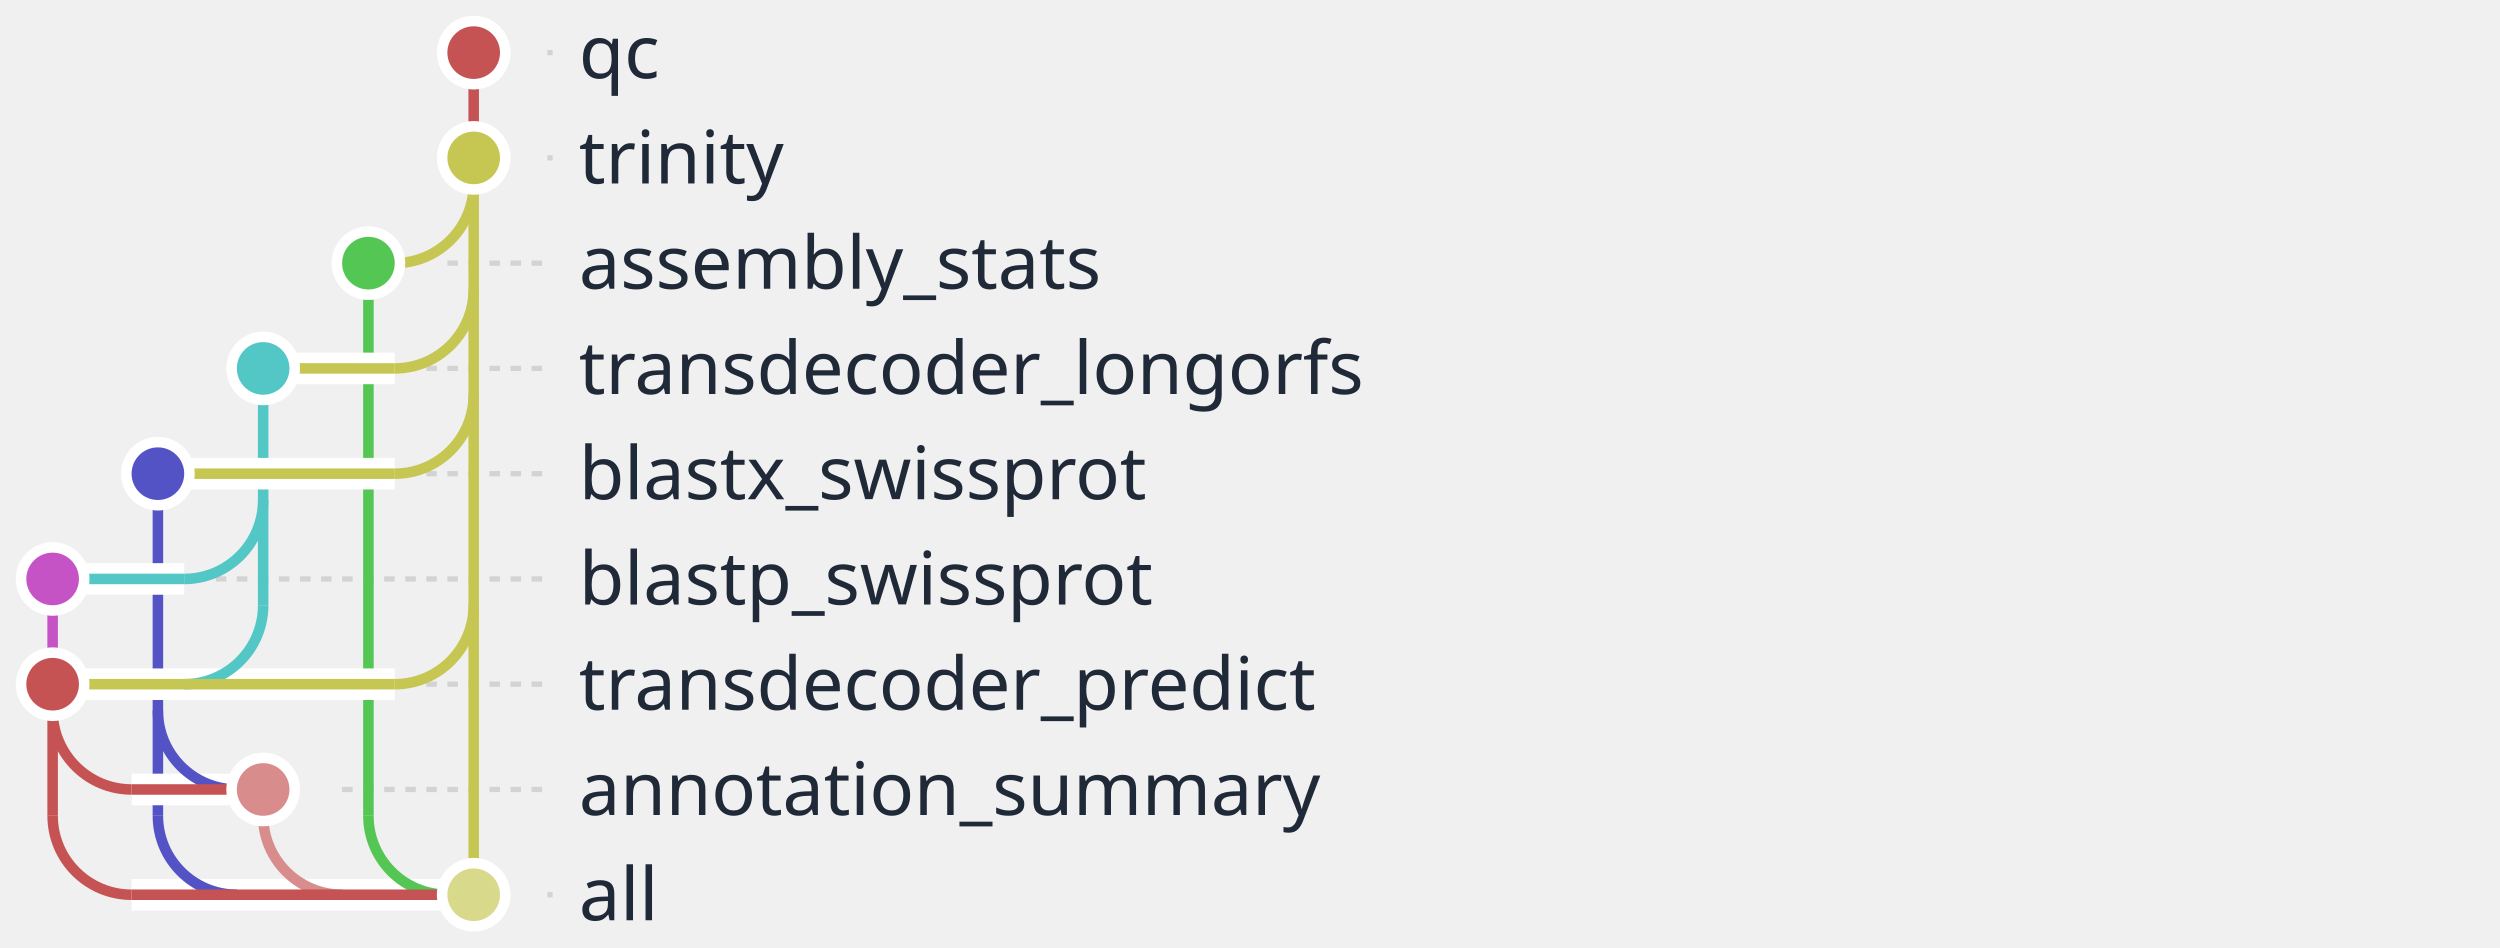
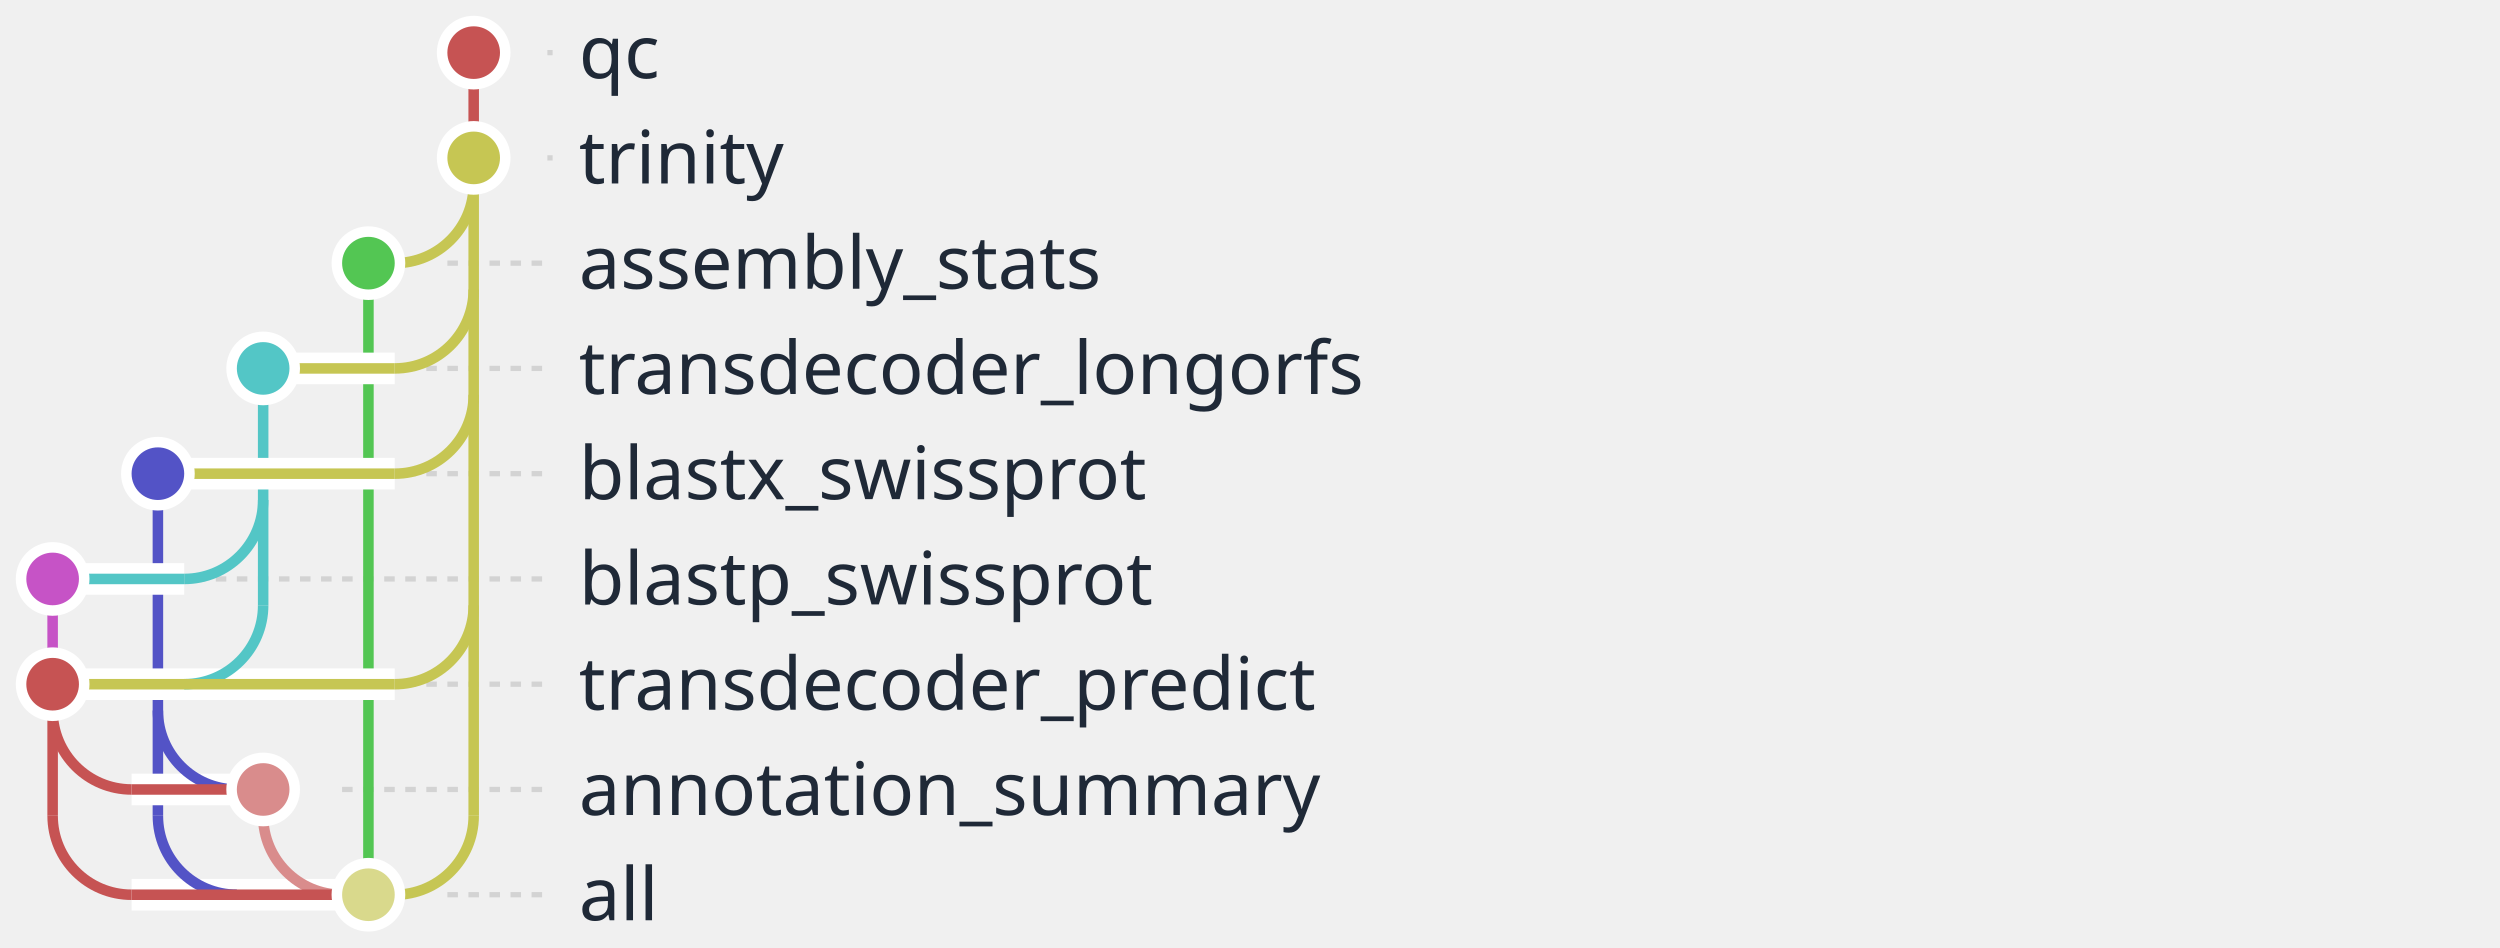
<svg xmlns="http://www.w3.org/2000/svg" baseProfile="full" height="100%" version="1.1" viewBox="25.0,5.0,475.0,180.0" width="100%">
  <defs />
  <g>
    <line stroke="lightgrey" stroke-dasharray="2" x1="130.0" x2="129.0" y1="15.0" y2="15.0" />
    <line stroke="lightgrey" stroke-dasharray="2" x1="130.0" x2="129.0" y1="35.0" y2="35.0" />
    <line stroke="lightgrey" stroke-dasharray="2" x1="110.0" x2="129.0" y1="55.0" y2="55.0" />
    <line stroke="lightgrey" stroke-dasharray="2" x1="90.0" x2="129.0" y1="75.0" y2="75.0" />
    <line stroke="lightgrey" stroke-dasharray="2" x1="70.0" x2="129.0" y1="95.0" y2="95.0" />
    <line stroke="lightgrey" stroke-dasharray="2" x1="50.0" x2="129.0" y1="115.0" y2="115.0" />
    <line stroke="lightgrey" stroke-dasharray="2" x1="50.0" x2="129.0" y1="135.0" y2="135.0" />
    <line stroke="lightgrey" stroke-dasharray="2" x1="90.0" x2="129.0" y1="155.0" y2="155.0" />
-     <line stroke="lightgrey" stroke-dasharray="2" x1="130.0" x2="129.0" y1="175.0" y2="175.0" />
+     <line stroke="lightgrey" stroke-dasharray="2" x1="110.0" x2="129.0" y1="175.0" y2="175.0" />
  </g>
  <g>
    <line stroke="#c65353" stroke-width="2.0" x1="115.0" x2="115.0" y1="15.0" y2="35.0" />
    <line stroke="#c653c6" stroke-width="2.0" x1="35.0" x2="35.0" y1="115.0" y2="135.0" />
    <line stroke="#53c6c6" stroke-width="2.0" x1="75.0" x2="75.0" y1="75.0" y2="120.0" />
    <line stroke="#c65353" stroke-width="2.0" x1="35.0" x2="35.0" y1="135.0" y2="160.0" />
    <line stroke="#5353c6" stroke-width="2.0" x1="55.0" x2="55.0" y1="95.0" y2="160.0" />
    <line stroke="#d98c8c" stroke-width="2.0" x1="75.0" x2="75.0" y1="155.0" y2="160.0" />
-     <line stroke="#53c653" stroke-width="2.0" x1="95.0" x2="95.0" y1="55.0" y2="160.0" />
-     <line stroke="#c6c653" stroke-width="2.0" x1="115.0" x2="115.0" y1="35.0" y2="175.0" />
+     <line stroke="#53c653" stroke-width="2.0" x1="95.0" x2="95.0" y1="55.0" y2="175.0" />
+     <line stroke="#c6c653" stroke-width="2.0" x1="115.0" x2="115.0" y1="35.0" y2="160.0" />
  </g>
  <g>
    <line stroke="white" stroke-width="6.0" x1="95.0" x2="100.0" y1="55.0" y2="55.0" />
    <line stroke="white" stroke-width="6.0" x1="75.0" x2="100.0" y1="75.0" y2="75.0" />
    <line stroke="white" stroke-width="6.0" x1="55.0" x2="100.0" y1="95.0" y2="95.0" />
    <line stroke="white" stroke-width="6.0" x1="35.0" x2="60.0" y1="115.0" y2="115.0" />
    <line stroke="white" stroke-width="6.0" x1="35.0" x2="100.0" y1="135.0" y2="135.0" />
    <line stroke="white" stroke-width="6.0" x1="50.0" x2="75.0" y1="155.0" y2="155.0" />
-     <line stroke="white" stroke-width="6.0" x1="50.0" x2="115.0" y1="175.0" y2="175.0" />
+     <line stroke="white" stroke-width="6.0" x1="50.0" x2="95.0" y1="175.0" y2="175.0" />
+     <line stroke="white" stroke-width="6.0" x1="95.0" x2="100.0" y1="175.0" y2="175.0" />
  </g>
  <g>
    <path d="M 115.0,40.0 a15.0,15.0 0 0,1 -15.0,15.0" fill="none" stroke="#c6c653" stroke-width="2.0" />
    <line stroke="#c6c653" stroke-width="2.0" x1="95.0" x2="100.0" y1="55.0" y2="55.0" />
    <path d="M 115.0,60.0 a15.0,15.0 0 0,1 -15.0,15.0" fill="none" stroke="#c6c653" stroke-width="2.0" />
    <line stroke="#c6c653" stroke-width="2.0" x1="75.0" x2="100.0" y1="75.0" y2="75.0" />
    <path d="M 115.0,80.0 a15.0,15.0 0 0,1 -15.0,15.0" fill="none" stroke="#c6c653" stroke-width="2.0" />
    <line stroke="#c6c653" stroke-width="2.0" x1="55.0" x2="100.0" y1="95.0" y2="95.0" />
    <path d="M 75.0,100.0 a15.0,15.0 0 0,1 -15.0,15.0" fill="none" stroke="#53c6c6" stroke-width="2.0" />
    <line stroke="#53c6c6" stroke-width="2.0" x1="35.0" x2="60.0" y1="115.0" y2="115.0" />
    <path d="M 75.0,120.0 a15.0,15.0 0 0,1 -15.0,15.0" fill="none" stroke="#53c6c6" stroke-width="2.0" />
    <path d="M 115.0,120.0 a15.0,15.0 0 0,1 -15.0,15.0" fill="none" stroke="#c6c653" stroke-width="2.0" />
    <line stroke="#c6c653" stroke-width="2.0" x1="35.0" x2="100.0" y1="135.0" y2="135.0" />
    <path d="M 35.0,140.0 a15.0,15.0 0 0,0 15.0,15.0" fill="none" stroke="#c65353" stroke-width="2.0" />
    <path d="M 55.0,140.0 a15.0,15.0 0 0,0 15.0,15.0" fill="none" stroke="#5353c6" stroke-width="2.0" />
    <line stroke="#c65353" stroke-width="2.0" x1="50.0" x2="75.0" y1="155.0" y2="155.0" />
    <path d="M 35.0,160.0 a15.0,15.0 0 0,0 15.0,15.0" fill="none" stroke="#c65353" stroke-width="2.0" />
    <path d="M 55.0,160.0 a15.0,15.0 0 0,0 15.0,15.0" fill="none" stroke="#5353c6" stroke-width="2.0" />
    <path d="M 75.0,160.0 a15.0,15.0 0 0,0 15.0,15.0" fill="none" stroke="#d98c8c" stroke-width="2.0" />
-     <path d="M 95.0,160.0 a15.0,15.0 0 0,0 15.0,15.0" fill="none" stroke="#53c653" stroke-width="2.0" />
-     <line stroke="#c65353" stroke-width="2.0" x1="50.0" x2="115.0" y1="175.0" y2="175.0" />
+     <line stroke="#c65353" stroke-width="2.0" x1="50.0" x2="95.0" y1="175.0" y2="175.0" />
+     <path d="M 115.0,160.0 a15.0,15.0 0 0,1 -15.0,15.0" fill="none" stroke="#c6c653" stroke-width="2.0" />
+     <line stroke="#c6c653" stroke-width="2.0" x1="95.0" x2="100.0" y1="175.0" y2="175.0" />
  </g>
  <g>
    <circle cx="115.0" cy="15.0" fill="#c65353" id="Nqc" r="6.0" stroke="white" stroke-width="2.0" />
    <text dominant-baseline="middle" fill="#1f2937" font-family="sans-serif" font-size="14" x="135.0" y="15.0">qc</text>
    <circle cx="115.0" cy="35.0" fill="#c6c653" id="Ntrinity" r="6.0" stroke="white" stroke-width="2.0" />
    <text dominant-baseline="middle" fill="#1f2937" font-family="sans-serif" font-size="14" x="135.0" y="35.0">trinity</text>
    <circle cx="95.0" cy="55.0" fill="#53c653" id="Nassembly_stats" r="6.0" stroke="white" stroke-width="2.0" />
    <text dominant-baseline="middle" fill="#1f2937" font-family="sans-serif" font-size="14" x="135.0" y="55.0">assembly_stats</text>
    <circle cx="75.0" cy="75.0" fill="#53c6c6" id="Ntransdecoder_longorfs" r="6.0" stroke="white" stroke-width="2.0" />
    <text dominant-baseline="middle" fill="#1f2937" font-family="sans-serif" font-size="14" x="135.0" y="75.0">transdecoder_longorfs</text>
    <circle cx="55.0" cy="95.0" fill="#5353c6" id="Nblastx_swissprot" r="6.0" stroke="white" stroke-width="2.0" />
    <text dominant-baseline="middle" fill="#1f2937" font-family="sans-serif" font-size="14" x="135.0" y="95.0">blastx_swissprot</text>
    <circle cx="35.0" cy="115.0" fill="#c653c6" id="Nblastp_swissprot" r="6.0" stroke="white" stroke-width="2.0" />
    <text dominant-baseline="middle" fill="#1f2937" font-family="sans-serif" font-size="14" x="135.0" y="115.0">blastp_swissprot</text>
    <circle cx="35.0" cy="135.0" fill="#c65353" id="Ntransdecoder_predict" r="6.0" stroke="white" stroke-width="2.0" />
    <text dominant-baseline="middle" fill="#1f2937" font-family="sans-serif" font-size="14" x="135.0" y="135.0">transdecoder_predict</text>
    <circle cx="75.0" cy="155.0" fill="#d98c8c" id="Nannotation_summary" r="6.0" stroke="white" stroke-width="2.0" />
    <text dominant-baseline="middle" fill="#1f2937" font-family="sans-serif" font-size="14" x="135.0" y="155.0">annotation_summary</text>
-     <circle cx="115.0" cy="175.0" fill="#d9d98c" id="Nall" r="6.0" stroke="white" stroke-width="2.0" />
+     <circle cx="95.0" cy="175.0" fill="#d9d98c" id="Nall" r="6.0" stroke="white" stroke-width="2.0" />
    <text dominant-baseline="middle" fill="#1f2937" font-family="sans-serif" font-size="14" x="135.0" y="175.0">all</text>
  </g>
</svg>
